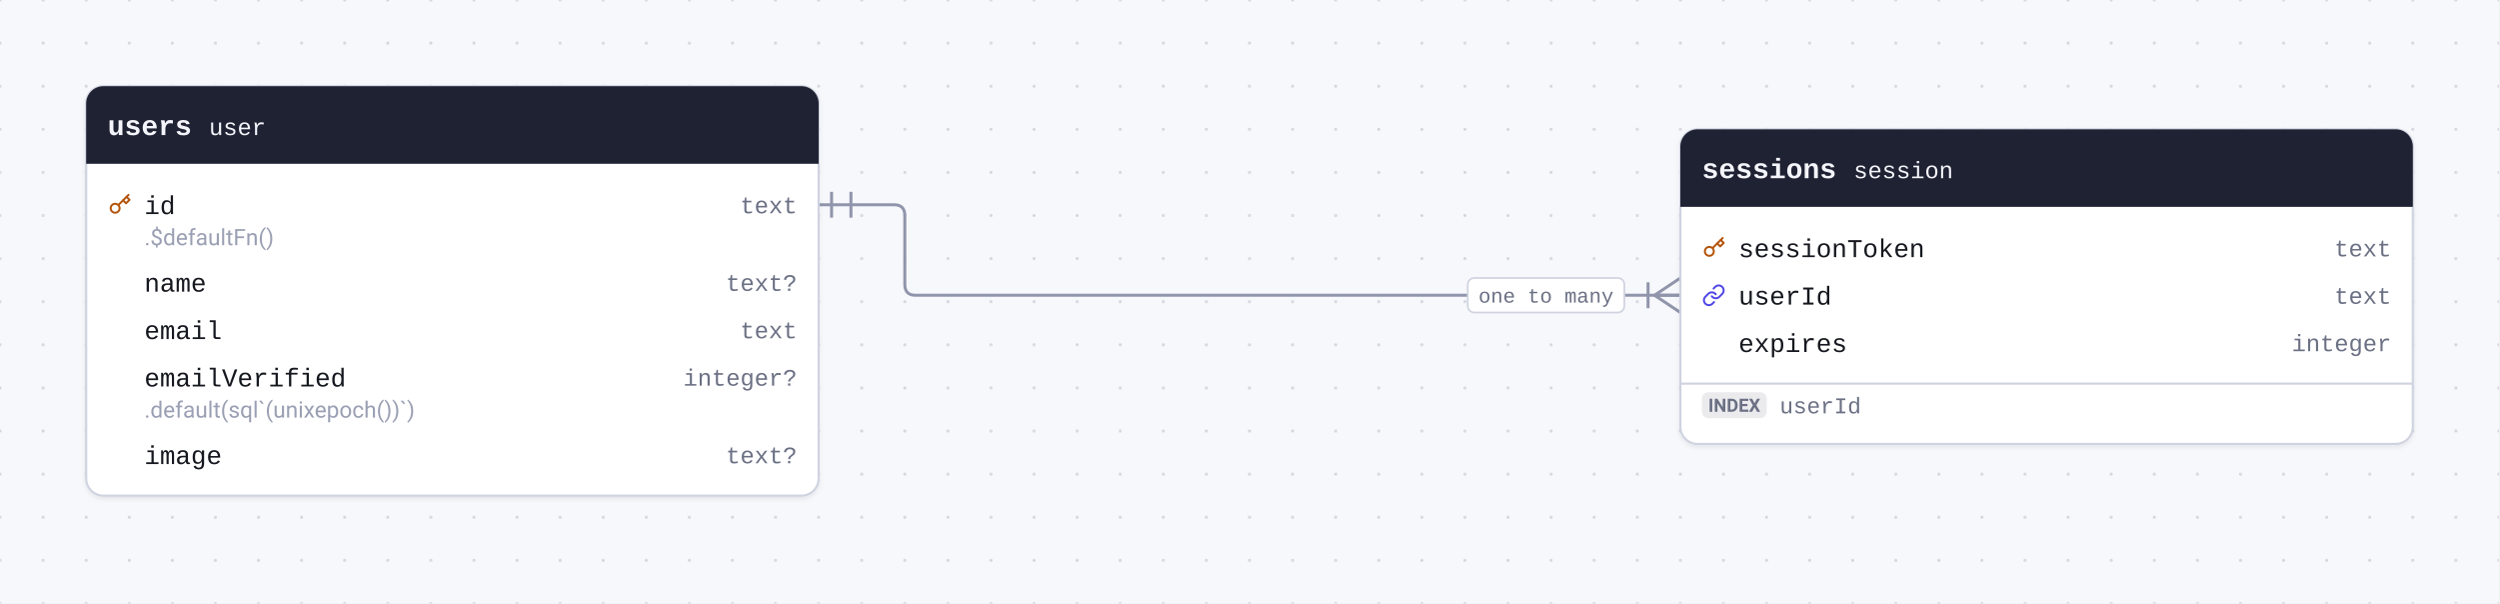
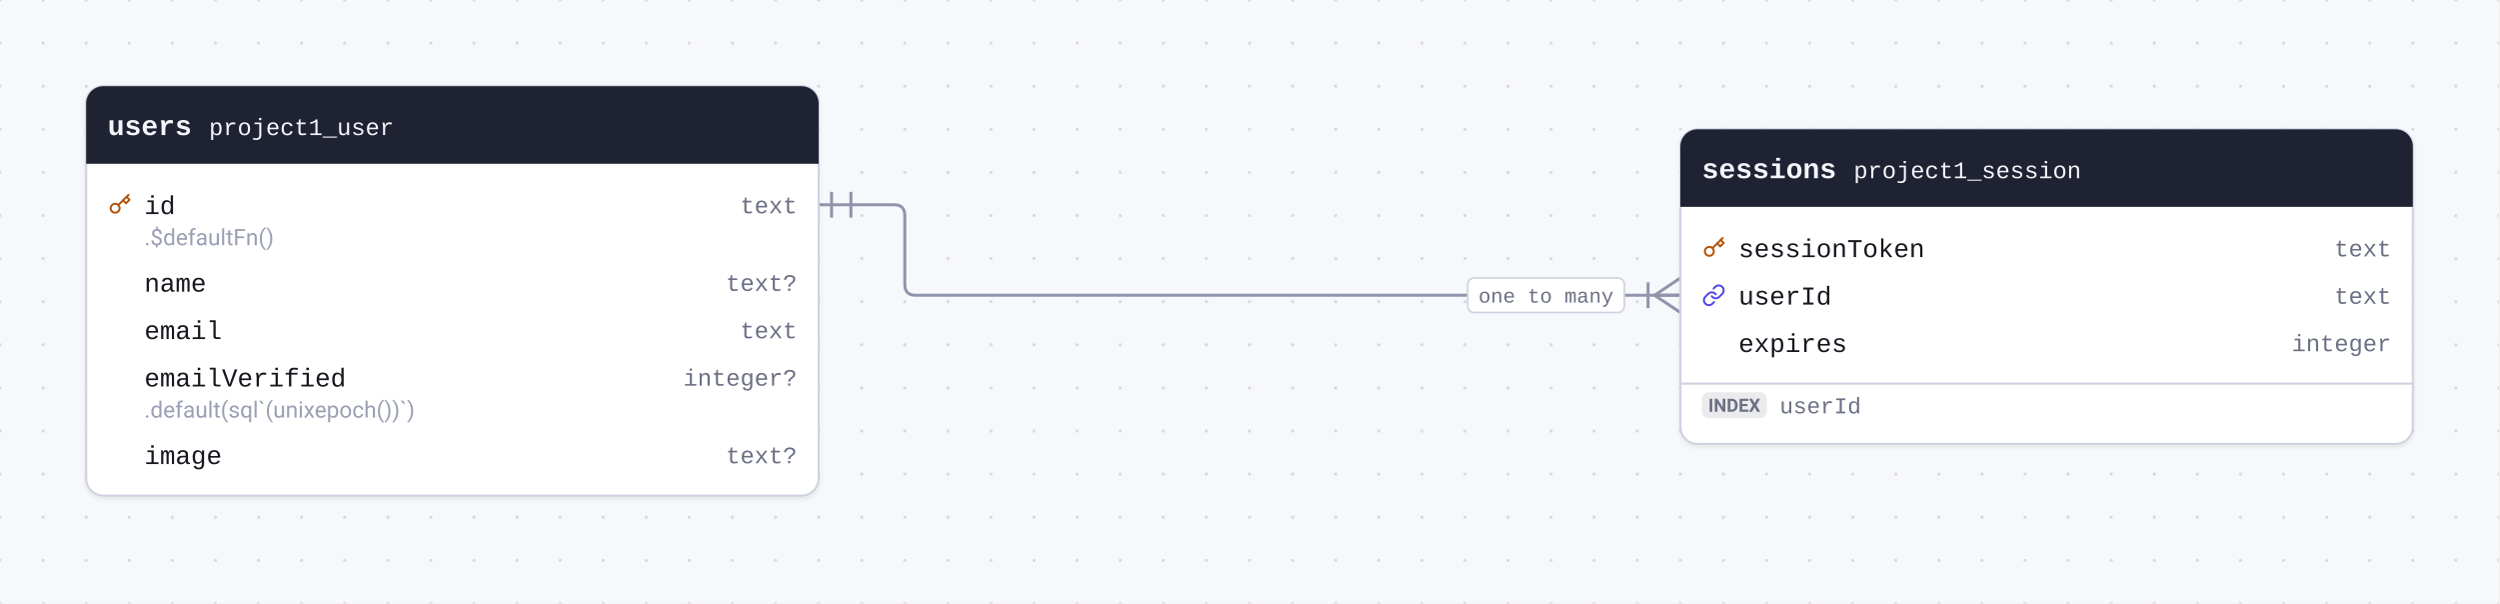
<svg xmlns="http://www.w3.org/2000/svg" width="1160" height="280" viewBox="0 0 1160 280">
  <defs>
    <pattern id="dots" x="-0.7" y="-0.7" width="20" height="20" patternUnits="userSpaceOnUse">
      <circle cx="0.7" cy="0.7" r="0.7" fill="#d4d4dc" />
    </pattern>
    <filter id="node-shadow" x="-5%" y="-5%" width="110%" height="115%">
      <feDropShadow dx="0" dy="1" stdDeviation="1" flood-color="#000000" flood-opacity="0.08" />
    </filter>
  </defs>
  <rect x="0" y="0" width="1160" height="280" fill="#f7f8fb" />
  <rect x="0" y="0" width="1160" height="280" fill="url(#dots)" />
  <g class="relation-edge">
    <path d="M380 95L400 95L 415,95Q 420,95 420,100L 420,132Q 420,137 425,137L760 137L780 137" fill="none" stroke="#9095ab" stroke-width="1.4" />
    <g transform="translate(380 95) scale(-1 1)" fill="none" stroke="#9095ab" stroke-width="1.4">
      <path d="M-6 -6 L-6 6" />
      <path d="M-15 -6 L-15 6" />
    </g>
    <g transform="translate(780 137)" fill="none" stroke="#9095ab" stroke-width="1.4">
      <path d="M0 -8 L-12 0 L0 8 M-12 0 L0 0" />
      <path d="M-15 -6 L-15 6" />
    </g>
  </g>
  <g class="model-node">
    <clipPath id="node-clip-0">
      <rect x="40" y="40" width="340" height="190" rx="8" />
    </clipPath>
    <rect x="40" y="40" width="340" height="190" rx="8" fill="#ffffff" stroke="#cfd3e0" filter="url(#node-shadow)" />
    <rect x="40" y="40" width="340" height="36" fill="#1f2233" clip-path="url(#node-clip-0)" />
-     <text x="50" y="62.68" font-family="ui-monospace, SF Mono, Menlo, Consolas, Liberation Mono, DejaVu Sans Mono, monospace" font-size="13" font-weight="700" fill="#f4f5fa">users<tspan dx="8" font-size="11" font-weight="400" opacity="0.6">user</tspan>
+     <text x="50" y="62.68" font-family="ui-monospace, SF Mono, Menlo, Consolas, Liberation Mono, DejaVu Sans Mono, monospace" font-size="13" font-weight="700" fill="#f4f5fa">users<tspan dx="8" font-size="11" font-weight="400" opacity="0.6">project1_user</tspan>
    </text>
    <g transform="translate(50 89.5) scale(0.46)" fill="none" stroke="#b45309" stroke-width="2" stroke-linecap="round" stroke-linejoin="round">
      <circle cx="7.5" cy="15.5" r="4.5" />
      <path d="m21 2-9.6 9.6" />
      <path d="m15.5 7.5 3 3L22 7l-3-3" />
    </g>
    <text x="67" y="99.32" font-family="ui-monospace, SF Mono, Menlo, Consolas, Liberation Mono, DejaVu Sans Mono, monospace" font-size="12" fill="#16181f">id</text>
    <text x="370" y="98.96" font-family="ui-monospace, SF Mono, Menlo, Consolas, Liberation Mono, DejaVu Sans Mono, monospace" font-size="11" text-anchor="end" fill="#6b7084">text</text>
    <text x="67" y="113.78" font-family="ui-sans-serif, -apple-system, Segoe UI, Roboto, Helvetica Neue, Arial, DejaVu Sans, sans-serif" font-size="10.5" fill="#9a9fb3">.$defaultFn()</text>
    <text x="67" y="135.32" font-family="ui-monospace, SF Mono, Menlo, Consolas, Liberation Mono, DejaVu Sans Mono, monospace" font-size="12" fill="#16181f">name</text>
    <text x="370" y="134.96" font-family="ui-monospace, SF Mono, Menlo, Consolas, Liberation Mono, DejaVu Sans Mono, monospace" font-size="11" text-anchor="end" fill="#6b7084">text?</text>
    <text x="67" y="157.32" font-family="ui-monospace, SF Mono, Menlo, Consolas, Liberation Mono, DejaVu Sans Mono, monospace" font-size="12" fill="#16181f">email</text>
    <text x="370" y="156.96" font-family="ui-monospace, SF Mono, Menlo, Consolas, Liberation Mono, DejaVu Sans Mono, monospace" font-size="11" text-anchor="end" fill="#6b7084">text</text>
    <text x="67" y="179.32" font-family="ui-monospace, SF Mono, Menlo, Consolas, Liberation Mono, DejaVu Sans Mono, monospace" font-size="12" fill="#16181f">emailVerified</text>
    <text x="370" y="178.96" font-family="ui-monospace, SF Mono, Menlo, Consolas, Liberation Mono, DejaVu Sans Mono, monospace" font-size="11" text-anchor="end" fill="#6b7084">integer?</text>
    <text x="67" y="193.78" font-family="ui-sans-serif, -apple-system, Segoe UI, Roboto, Helvetica Neue, Arial, DejaVu Sans, sans-serif" font-size="10.5" fill="#9a9fb3">.default(sql`(unixepoch())`)</text>
    <text x="67" y="215.32" font-family="ui-monospace, SF Mono, Menlo, Consolas, Liberation Mono, DejaVu Sans Mono, monospace" font-size="12" fill="#16181f">image</text>
    <text x="370" y="214.96" font-family="ui-monospace, SF Mono, Menlo, Consolas, Liberation Mono, DejaVu Sans Mono, monospace" font-size="11" text-anchor="end" fill="#6b7084">text?</text>
  </g>
  <g class="model-node">
    <clipPath id="node-clip-1">
      <rect x="780" y="60" width="340" height="146" rx="8" />
    </clipPath>
    <rect x="780" y="60" width="340" height="146" rx="8" fill="#ffffff" stroke="#cfd3e0" filter="url(#node-shadow)" />
    <rect x="780" y="60" width="340" height="36" fill="#1f2233" clip-path="url(#node-clip-1)" />
-     <text x="790" y="82.68" font-family="ui-monospace, SF Mono, Menlo, Consolas, Liberation Mono, DejaVu Sans Mono, monospace" font-size="13" font-weight="700" fill="#f4f5fa">sessions<tspan dx="8" font-size="11" font-weight="400" opacity="0.6">session</tspan>
+     <text x="790" y="82.68" font-family="ui-monospace, SF Mono, Menlo, Consolas, Liberation Mono, DejaVu Sans Mono, monospace" font-size="13" font-weight="700" fill="#f4f5fa">sessions<tspan dx="8" font-size="11" font-weight="400" opacity="0.6">project1_session</tspan>
    </text>
    <g transform="translate(790 109.5) scale(0.46)" fill="none" stroke="#b45309" stroke-width="2" stroke-linecap="round" stroke-linejoin="round">
      <circle cx="7.5" cy="15.5" r="4.5" />
      <path d="m21 2-9.6 9.6" />
      <path d="m15.5 7.5 3 3L22 7l-3-3" />
    </g>
    <text x="807" y="119.32" font-family="ui-monospace, SF Mono, Menlo, Consolas, Liberation Mono, DejaVu Sans Mono, monospace" font-size="12" fill="#16181f">sessionToken</text>
    <text x="1110" y="118.96" font-family="ui-monospace, SF Mono, Menlo, Consolas, Liberation Mono, DejaVu Sans Mono, monospace" font-size="11" text-anchor="end" fill="#6b7084">text</text>
    <g transform="translate(790 131.5) scale(0.46)" fill="none" stroke="#4f46e5" stroke-width="2" stroke-linecap="round" stroke-linejoin="round">
      <path d="M10 13a5 5 0 0 0 7.54.54l3-3a5 5 0 0 0-7.07-7.07l-1.72 1.71" />
      <path d="M14 11a5 5 0 0 0-7.54-.54l-3 3a5 5 0 0 0 7.07 7.07l1.71-1.71" />
    </g>
    <text x="807" y="141.32" font-family="ui-monospace, SF Mono, Menlo, Consolas, Liberation Mono, DejaVu Sans Mono, monospace" font-size="12" fill="#16181f">userId</text>
    <text x="1110" y="140.96" font-family="ui-monospace, SF Mono, Menlo, Consolas, Liberation Mono, DejaVu Sans Mono, monospace" font-size="11" text-anchor="end" fill="#6b7084">text</text>
    <text x="807" y="163.32" font-family="ui-monospace, SF Mono, Menlo, Consolas, Liberation Mono, DejaVu Sans Mono, monospace" font-size="12" fill="#16181f">expires</text>
    <text x="1110" y="162.96" font-family="ui-monospace, SF Mono, Menlo, Consolas, Liberation Mono, DejaVu Sans Mono, monospace" font-size="11" text-anchor="end" fill="#6b7084">integer</text>
    <path d="M780 178H1120" stroke="#cfd3e0" stroke-width="1" />
    <rect x="790" y="182" width="30.1" height="12" rx="3" fill="#6b7084" fill-opacity="0.14" />
    <text x="805.05" y="191.06" font-family="ui-sans-serif, -apple-system, Segoe UI, Roboto, Helvetica Neue, Arial, DejaVu Sans, sans-serif" font-size="8.5" font-weight="600" text-anchor="middle" fill="#6b7084">INDEX</text>
    <text x="826.1" y="191.78" font-family="ui-monospace, SF Mono, Menlo, Consolas, Liberation Mono, DejaVu Sans Mono, monospace" font-size="10.5" fill="#6b7084">userId</text>
  </g>
  <g class="relation-label">
    <rect x="681.3" y="129" width="72.7" height="16" rx="3" fill="#ffffff" stroke="#cfd3e0" stroke-width="0.8" />
    <text x="717.65" y="140.42" font-family="ui-monospace, SF Mono, Menlo, Consolas, Liberation Mono, DejaVu Sans Mono, monospace" font-size="9.5" text-anchor="middle" fill="#6b7084">one to many</text>
  </g>
</svg>
